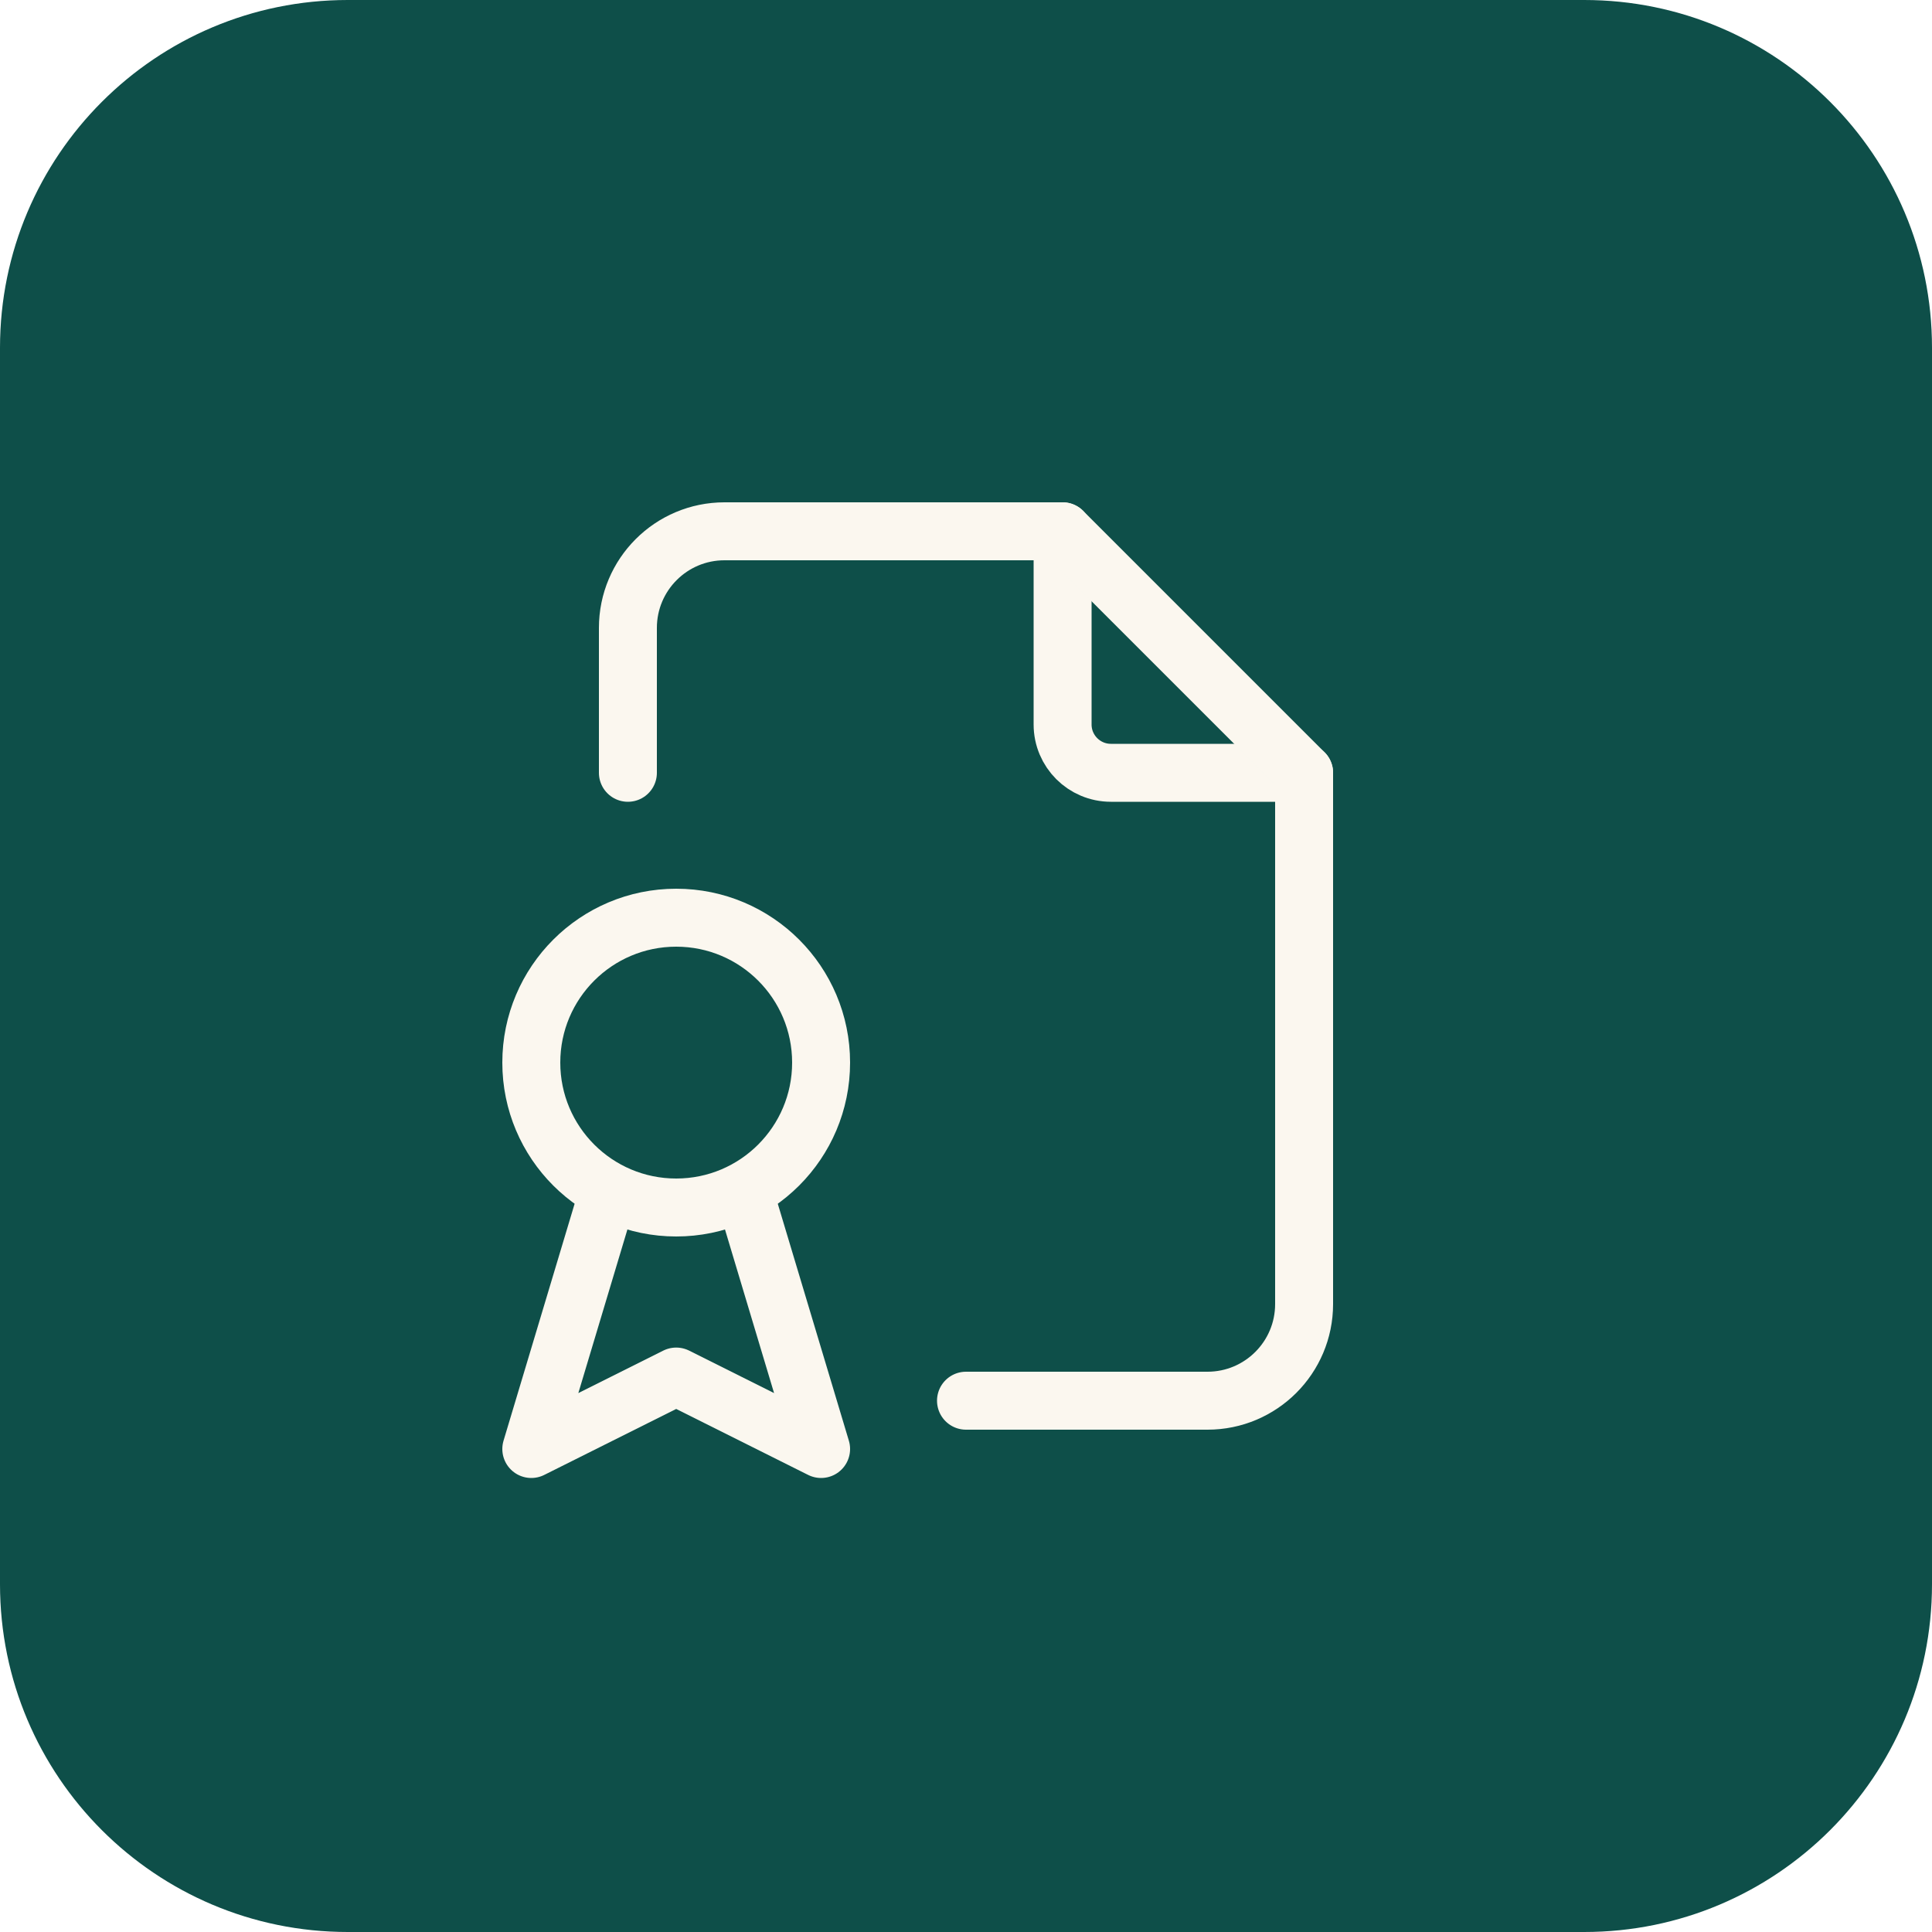
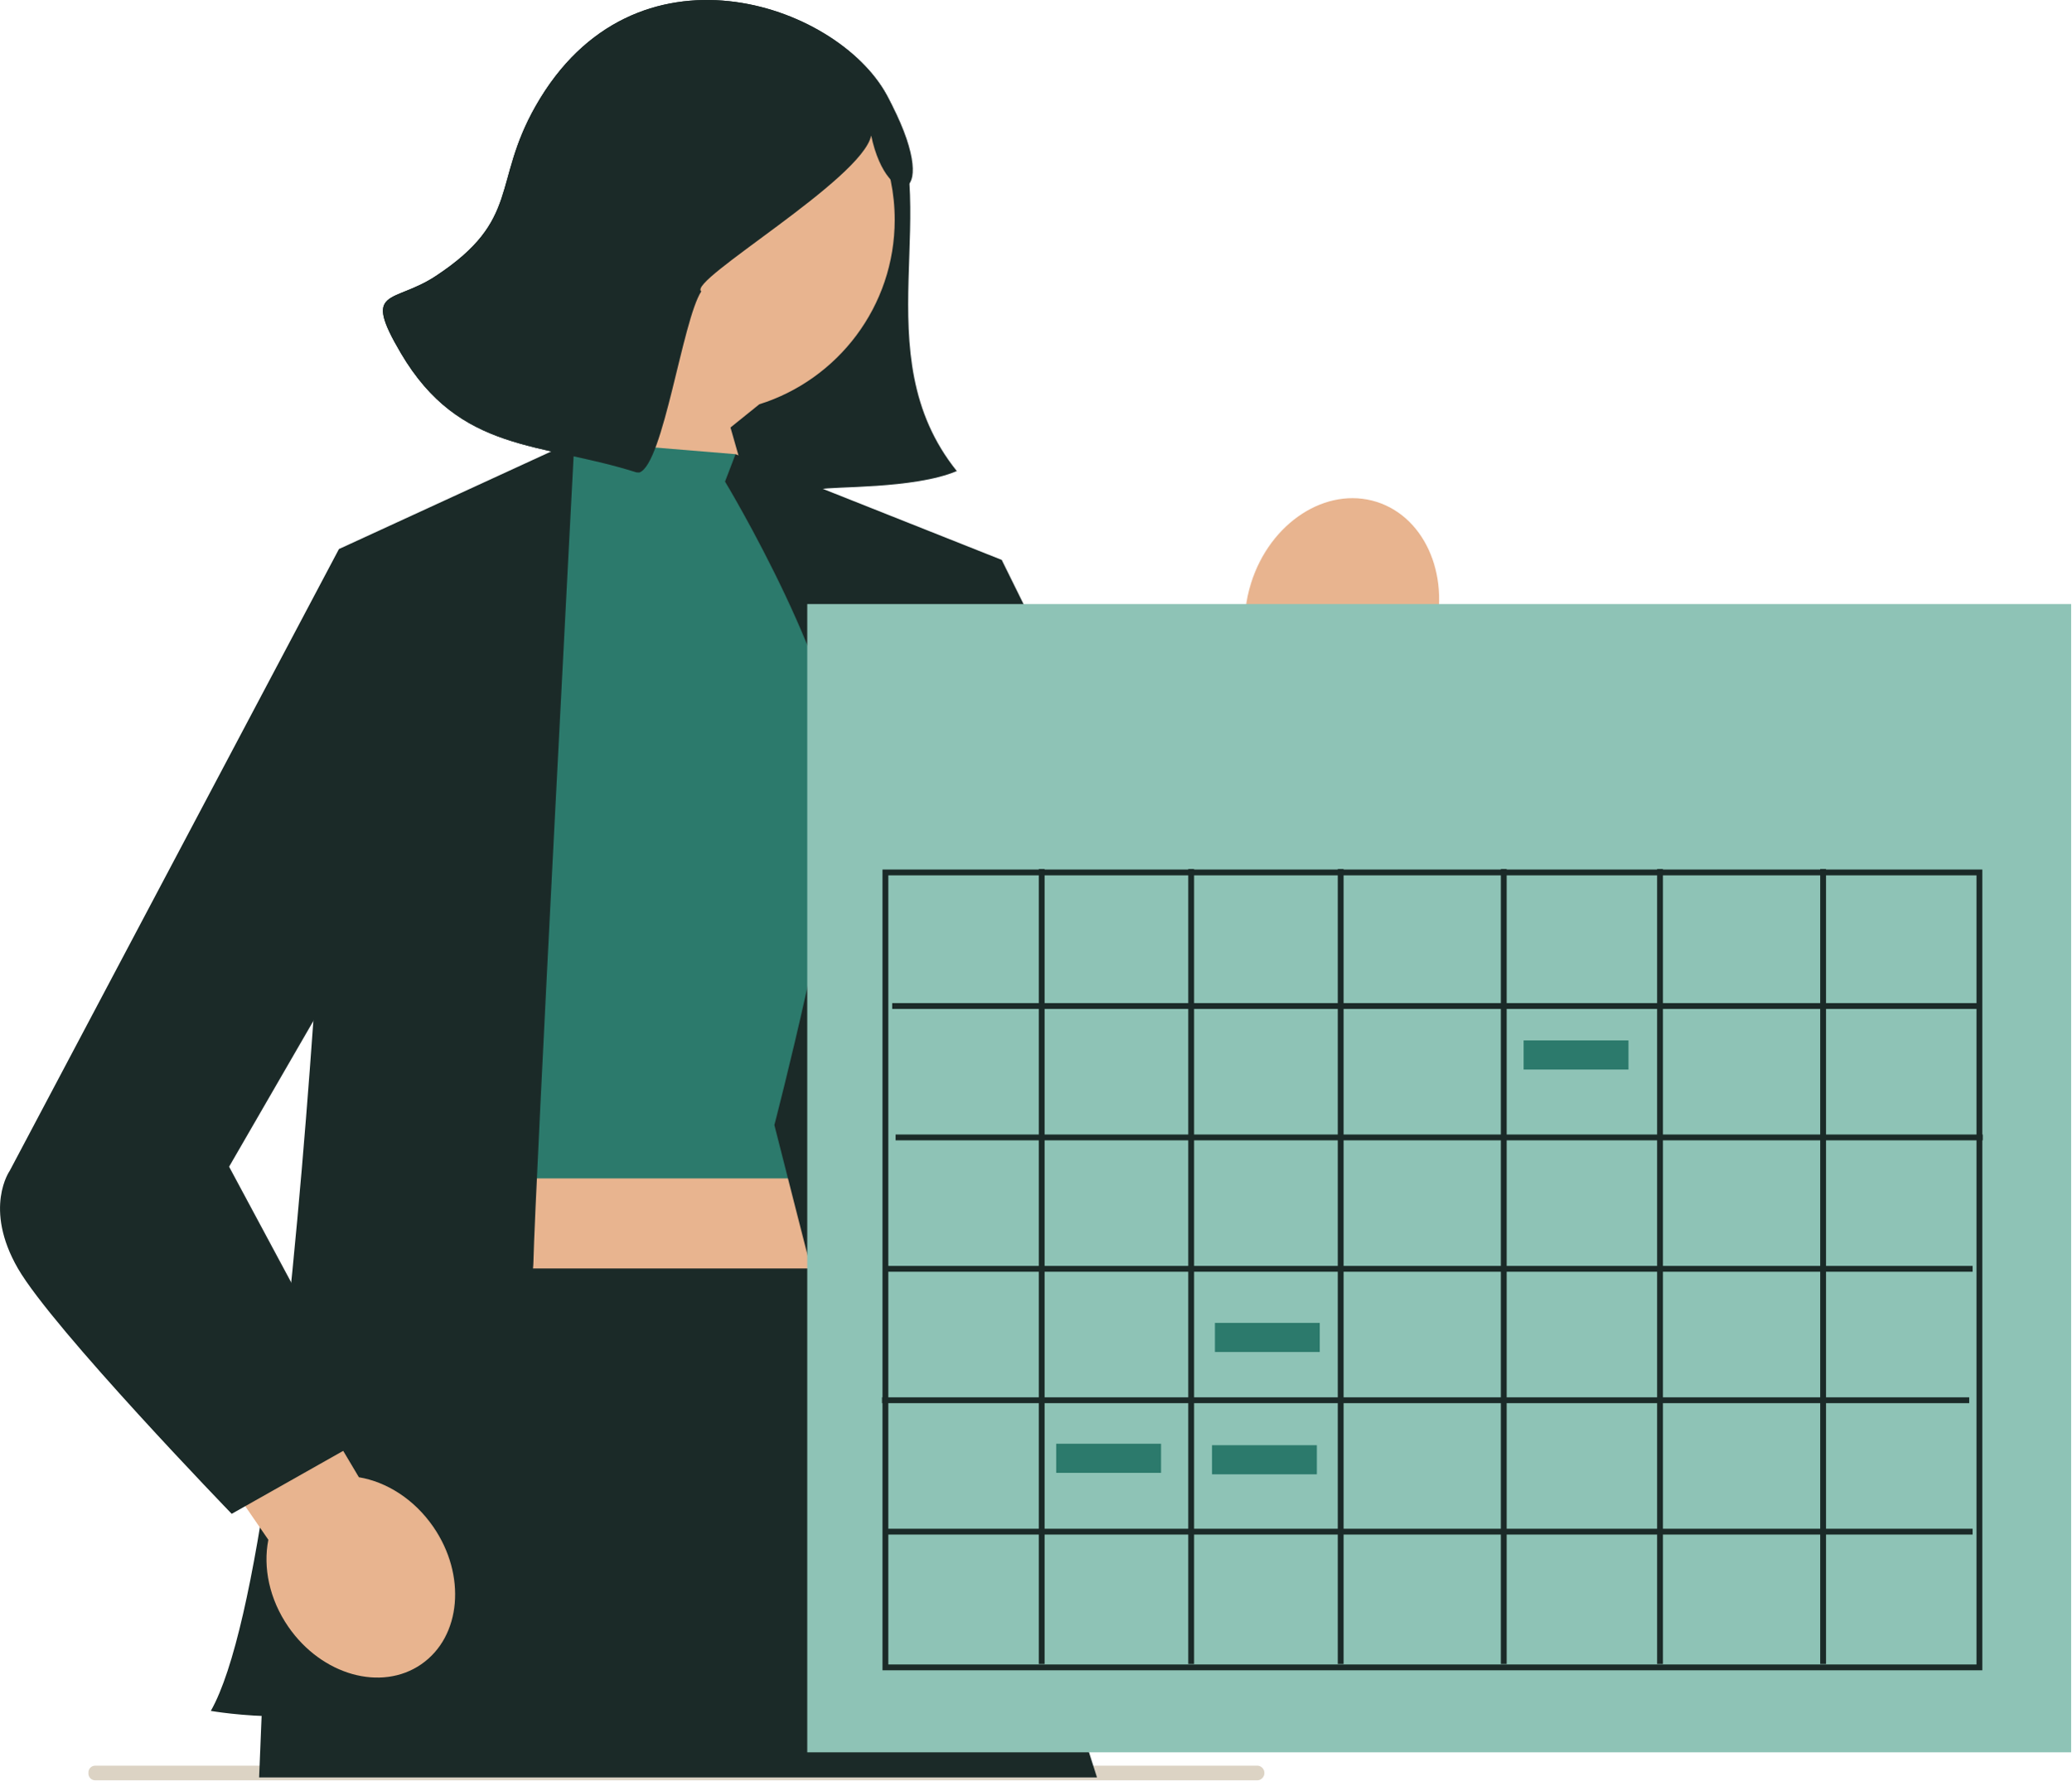
- <svg xmlns="http://www.w3.org/2000/svg" viewBox="1060 360 100 100" width="100" height="100">
-   <rect x="1060" y="360" width="100" height="100" rx="18" fill="#0E4F49" />
-   <g transform="translate(1080 380) scale(2.5)" fill="none" stroke="#FBF7EF" stroke-width="1.200" stroke-linecap="round" stroke-linejoin="round">
-     <path d="M14 3v4a1 1 0 0 0 1 1h4" />
-     <path d="M5 8v-3a2 2 0 0 1 2 -2h7l5 5v11a2 2 0 0 1 -2 2h-5" />
-     <path d="M6 14m-3 0a3 3 0 1 0 6 0a3 3 0 1 0 -6 0" />
-     <path d="M4.5 17l-1.5 5l3 -1.5l3 1.5l-1.5 -5" />
-   </g>
+ <svg xmlns="http://www.w3.org/2000/svg" viewBox="720 631 290 250" width="290" height="250">
+   <svg x="720" y="631" width="290" height="249.3" viewBox="0 0 711.159 611.367">
+     <path d="M282.25,169.956c.174.644-.288,1.09-.964.964-13.1-5.4-58.73-27.194-59.532-40.226,48.419,20.163,83.006-57.181,77.37-84.158-3.023,15.025-32.187,33.792-45.318,30.855-1.473-.329-18.038,19.119-13.017,22.659-6.488,10.01-12.973,59.11-21.213,62.192-.273.102-.661-.088-.964,0-33.068-10.508-60.717-6.56-80.994-40.979-13.454-22.836-2.725-16.751,12.053-26.516,29.3-19.361,19.132-31.742,34.23-58.335,33.692-59.346,103.257-35.386,120.527-3.857,20.494,37.412-8.441,88.737,24.105,129.205-14.702,6.255-43.108,5.189-46.765,6.267-1.897.559.456,1.832.482,1.928Z" fill="#1B2A28" />
+     <path d="M174.447,75.484c0-36.66,29.719-66.378,66.379-66.378,36.66,0,66.379,29.719,66.379,66.378,0,29.731-19.548,54.894-46.492,63.344l-9.896,7.974,17.767,62.185-20.703,14.646-65.417-54.514s14.132-18,21.711-38.297c-17.912-11.887-29.728-32.229-29.728-55.338Z" fill="#E8B48F" />
+     <path d="M470.989,245.556l-47.559,165.265-48.095-33.379,56.676-144.191c-4.943-9.154-6.171-21.185-2.417-33.078,6.569-20.809,25.855-33.271,43.076-27.835,17.221,5.436,25.857,26.712,19.288,47.521-3.754,11.893-11.668,21.038-20.97,25.696Z" fill="#E8B48F" />
+     <rect x="140.718" y="310.811" width="171.552" height="199.807" fill="#E8B48F" />
+     <path d="M431.948,611.367H32.511c-1.294-.099-2.25-1.224-2.167-2.518-.084-1.28.872-2.406,2.167-2.505h399.437c1.14.14,2.04,1.041,2.18,2.18.183,1.393-.787,2.658-2.18,2.843Z" fill="#DCD3C4" />
+     <polygon points="198.304 151.484 157.522 244.615 161.558 404.673 299.389 404.673 303.716 234.839 252.544 155.966 198.304 151.484" fill="#2C7A6C" />
+     <path d="M116.371,188.543s-11.939,342.471-43.996,398.987c0,0,44.302,7.72,55.57-8.247,11.268-15.967,54.727-122.271,55.198-145.813.471-23.542,14.086-282.1,14.086-282.1l-80.858,37.173Z" fill="#1B2A28" />
+     <path d="M248.944,165.377l3.6-9.411,91.407,36.3s-4.265,342.248,32.74,376.832c0,0-61.82-2.949-63.873-4.365s-46.934-178.392-46.934-178.392c0,0,21.395-81.986,23.046-116.993,1.652-35.007-39.986-103.97-39.986-103.97Z" fill="#1B2A28" />
+     <polygon points="130.186 435.608 91.274 553.849 88.956 610.385 376.665 610.385 321.177 435.608 130.186 435.608" fill="#1B2A28" />
+     <path d="M320.758,198.956l23.193-6.691,53.329,108.003,22.855-59.155,56.466,16.133s-25.666,166.562-64.469,157.603c-38.803-8.959-91.375-100.428-91.375-100.428v-115.465Z" fill="#1B2A28" />
+     <path d="M92.13,528.775L14.296,415.627l35.781-31.48,73.139,123.146c9.486,1.582,18.967,7.508,25.522,16.993,11.468,16.596,9.631,37.744-4.104,47.235-13.735,9.491-34.166,3.731-45.634-12.865-6.554-9.485-8.744-20.449-6.87-29.882Z" fill="#E8B48F" />
+     <path d="M130.186,198.091l-13.815-9.549L3.361,401.997s-9.173,12.872,2.792,33.611c11.965,20.739,73.393,84.251,73.393,84.251l48.4-27.337-49.296-91.87,46.466-80.374,5.071-122.187Z" fill="#1B2A28" />
+     <path d="M299.124,46.536c-3.023,15.025-63.356,49.974-58.335,53.514-6.488,10.01-12.973,59.11-21.213,62.192-.273.102-.661-.088-.964,0-33.068-10.508-60.717-6.56-80.994-40.979-13.454-22.836-2.725-16.751,12.053-26.516,29.3-19.361,19.132-31.742,34.23-58.335,33.692-59.346,103.257-35.386,120.527-3.857,20.494,37.412.333,40.958-5.303,13.981Z" fill="#1B2A28" />
+     <rect x="277.182" y="207.438" width="433.977" height="394.313" fill="#8EC3B6" />
+     <path d="M680.661,573.585h-377.647v-274.985h377.647v274.985ZM305.014,571.585h373.647v-270.985h-373.647v270.985Z" fill="#1B2A28" />
+     <rect x="306.347" y="344.468" width="373.314" height="2" fill="#1B2A28" />
+     <rect x="356.678" y="298.434" width="2" height="272.985" fill="#1B2A28" />
+     <rect x="408.008" y="298.433" width="2" height="272.986" fill="#1B2A28" />
+     <rect x="459.339" y="298.433" width="2" height="272.985" fill="#1B2A28" />
+     <rect x="515.335" y="298.432" width="2" height="272.986" fill="#1B2A28" />
+     <rect x="568.998" y="298.432" width="2" height="272.985" fill="#1B2A28" />
+     <rect x="624.995" y="298.431" width="2" height="272.986" fill="#1B2A28" />
+     <rect x="307.514" y="389.595" width="373.313" height="2" fill="#1B2A28" />
+     <rect x="304.014" y="434.722" width="373.313" height="2" fill="#1B2A28" />
+     <rect x="302.847" y="479.849" width="373.314" height="2" fill="#1B2A28" />
+     <rect x="304.014" y="524.976" width="373.313" height="2" fill="#1B2A28" />
+     <rect x="362.659" y="495.786" width="36" height="10" fill="#2C7A6C" />
+     <rect x="417.159" y="454.286" width="36" height="10" fill="#2C7A6C" />
+     <rect x="523.159" y="357.286" width="36" height="10" fill="#2C7A6C" />
+     <rect x="416.159" y="496.286" width="36" height="10" fill="#2C7A6C" />
+   </svg>
</svg>
